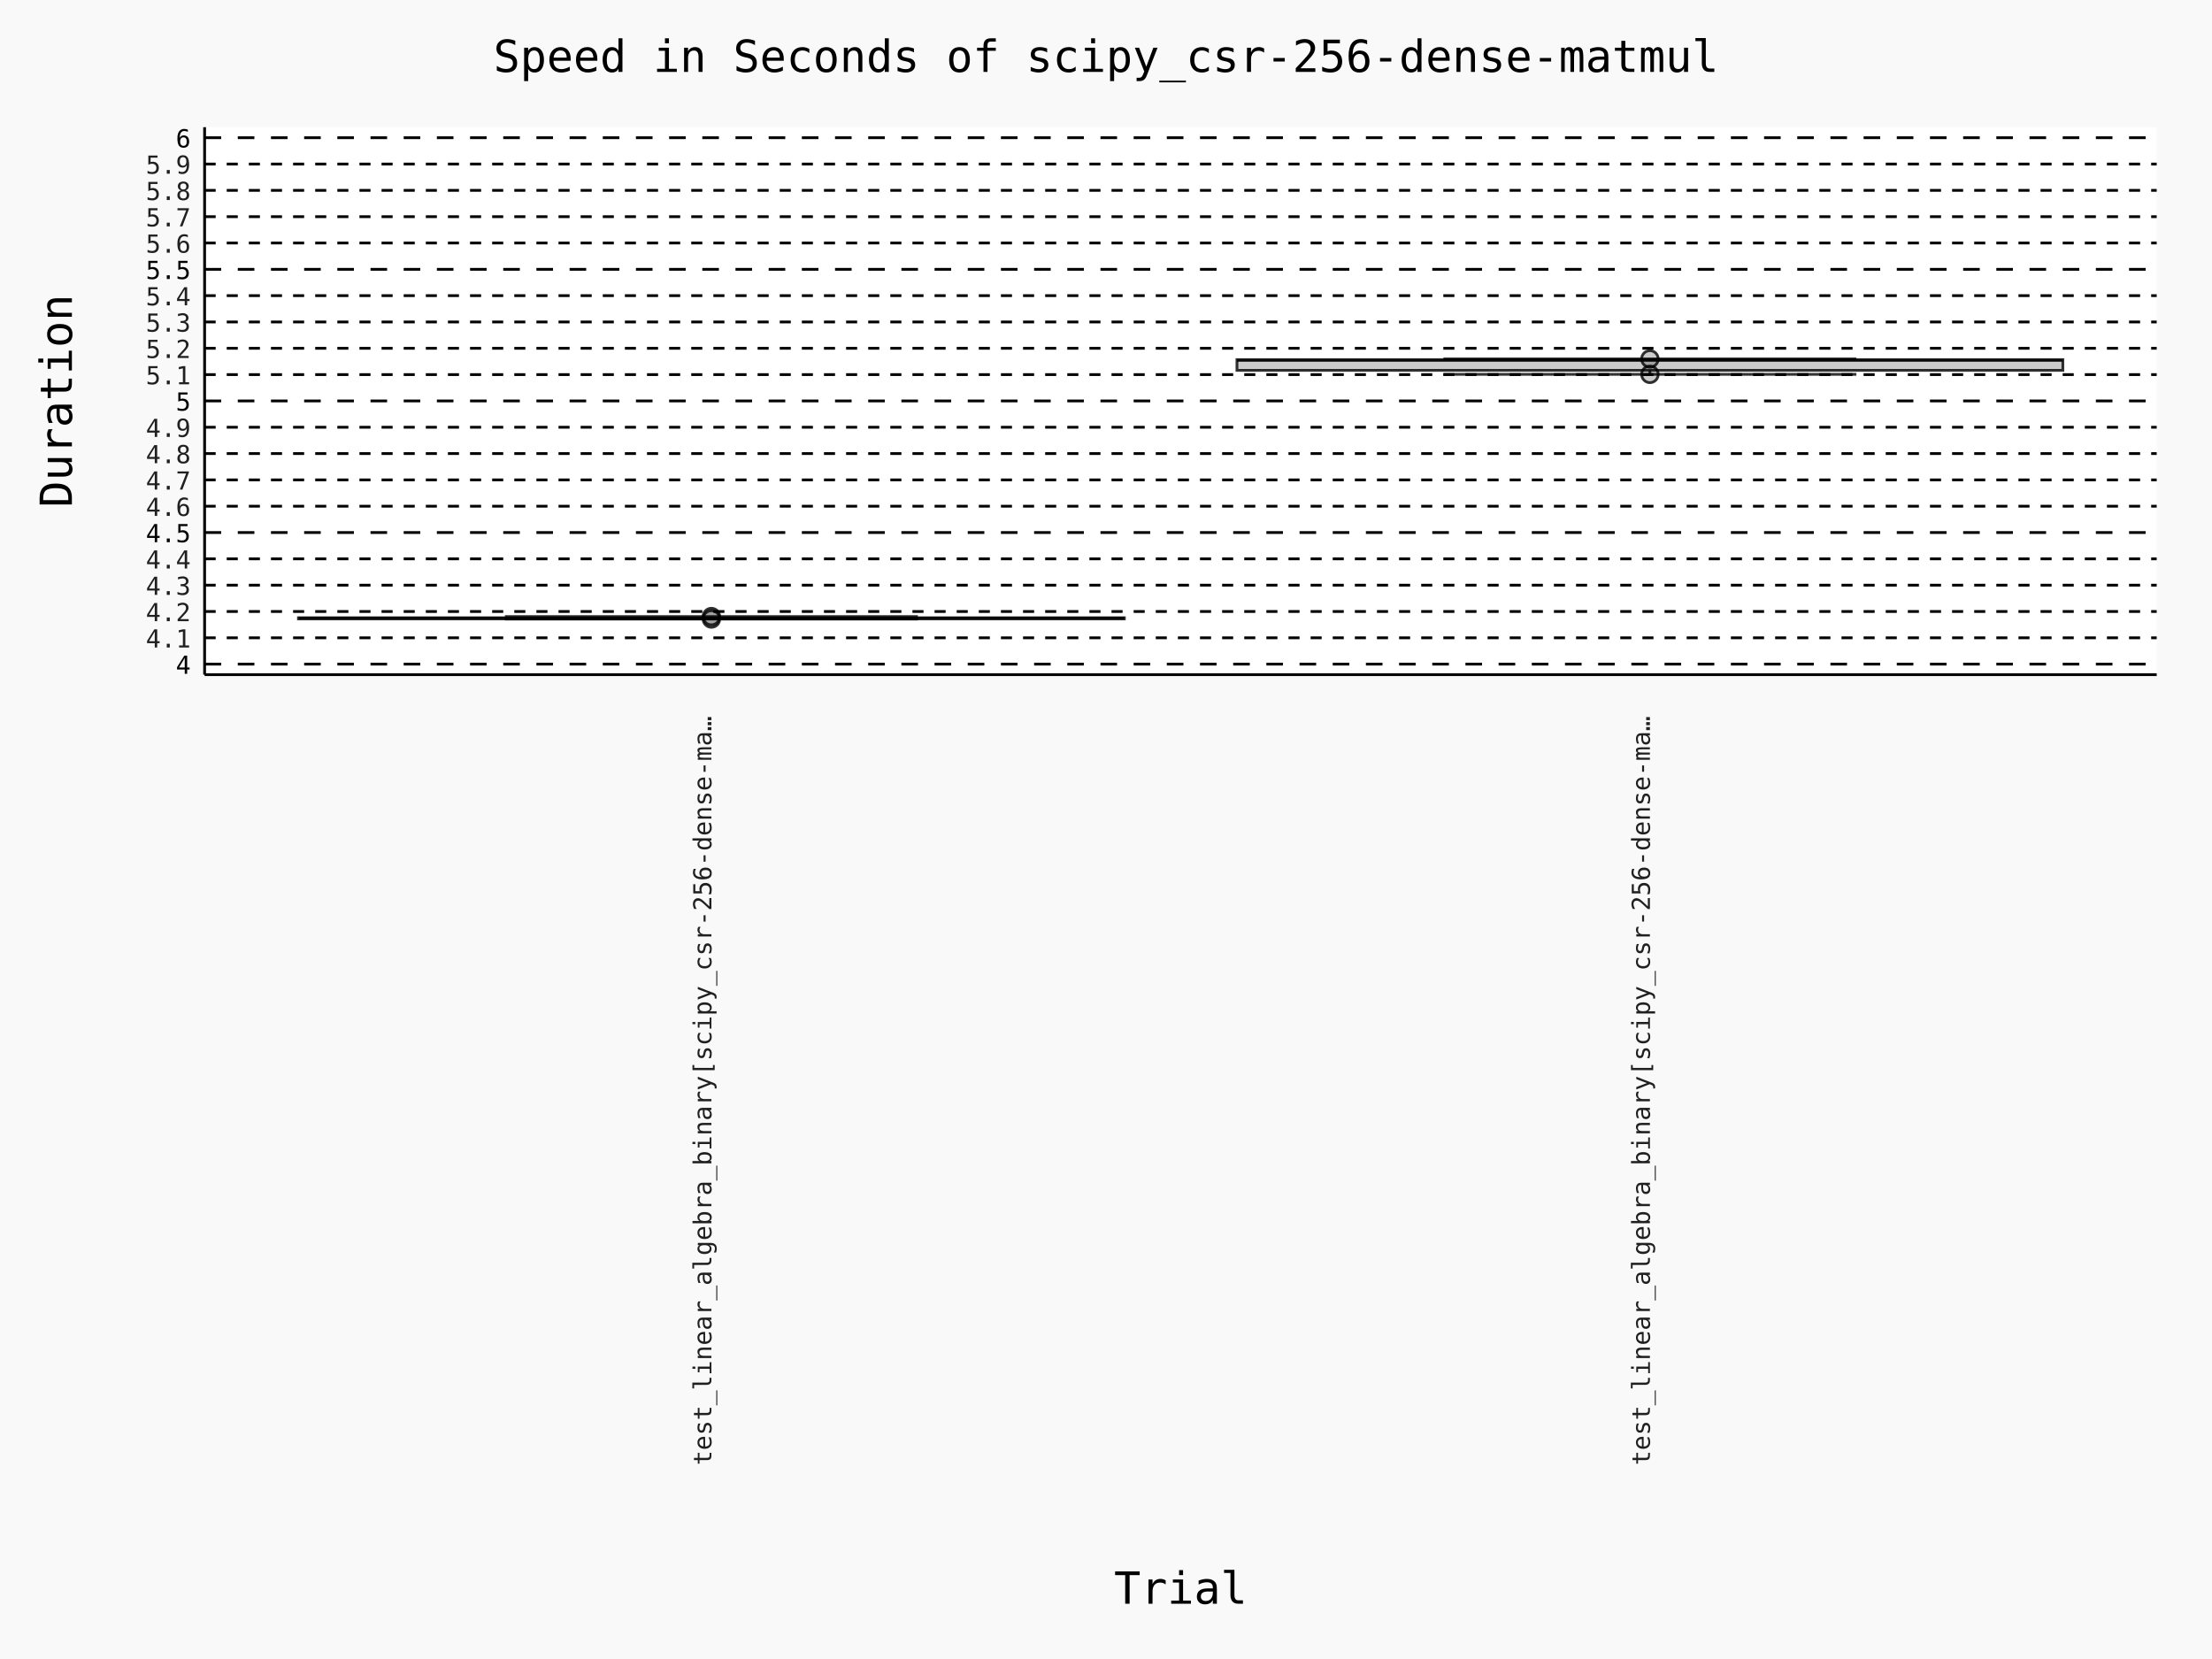
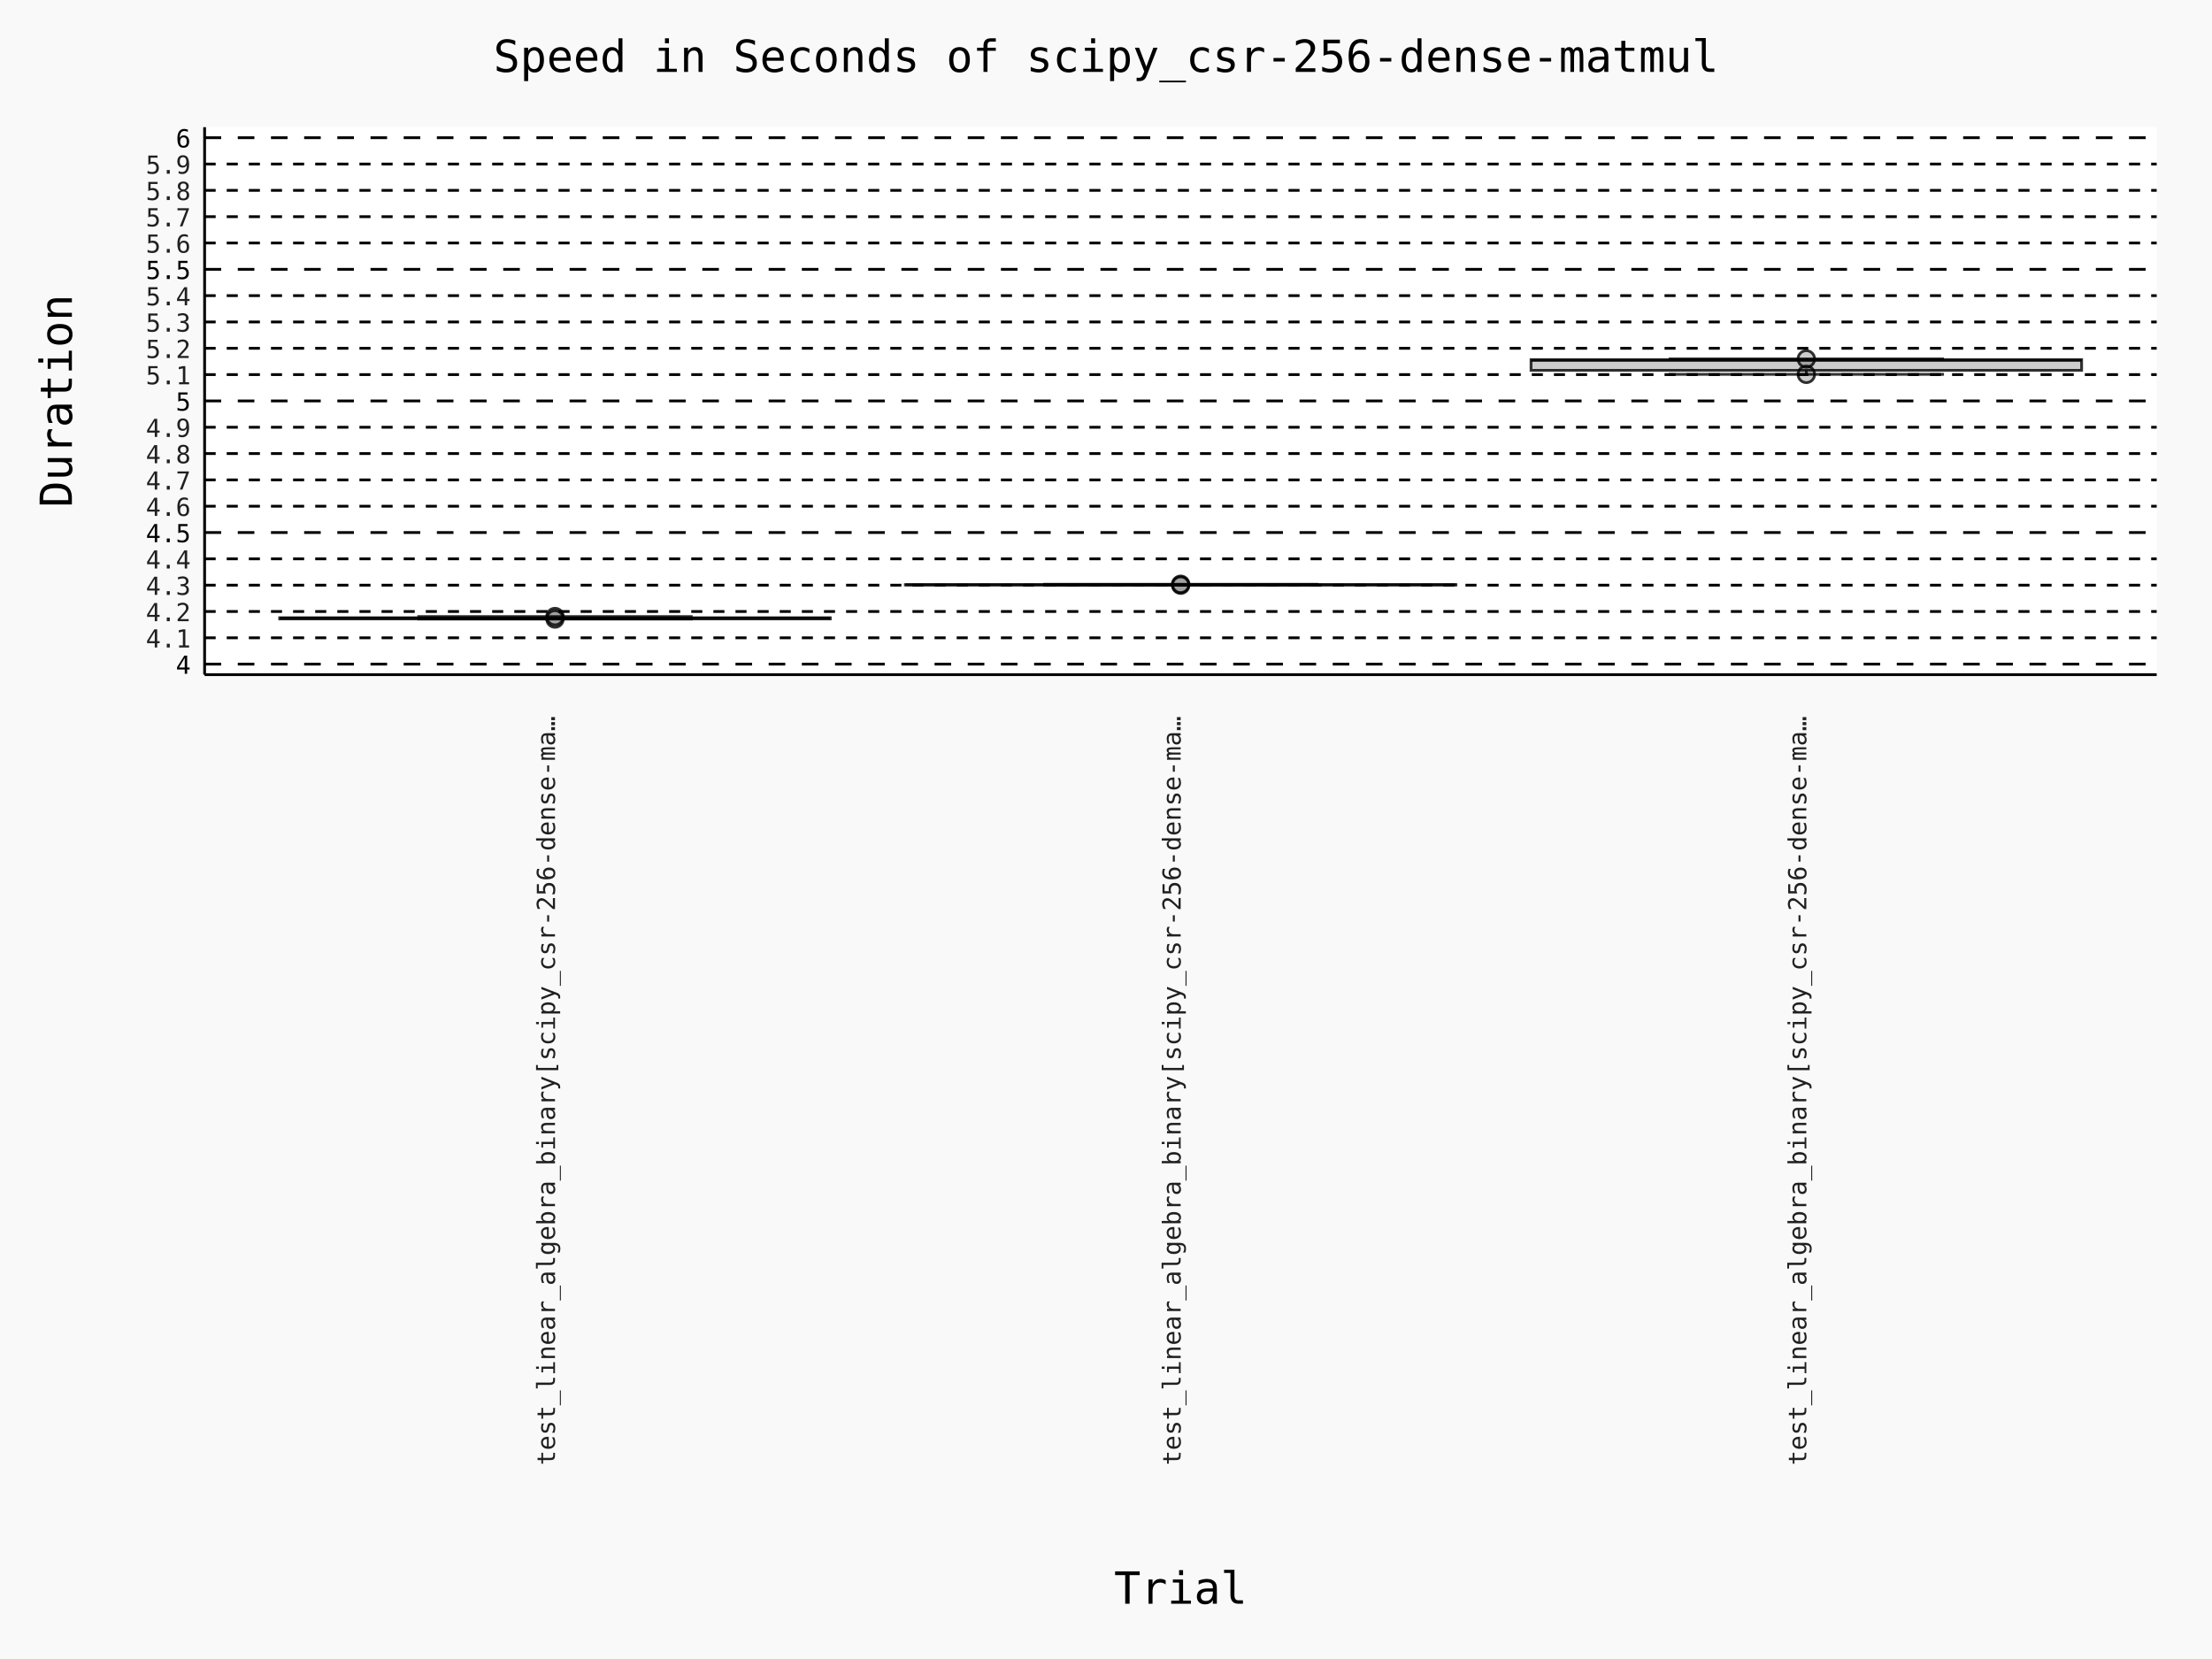
- <svg xmlns="http://www.w3.org/2000/svg" id="chart-959991da-b51d-4a6f-b5c6-9f5161bdff9c" class="pygal-chart" viewBox="0 0 800 600">
+ <svg xmlns="http://www.w3.org/2000/svg" id="chart-4769d13e-d758-43d7-bb3f-3f4200836b5b" class="pygal-chart" viewBox="0 0 800 600">
  <defs>
-     <style type="text/css">#chart-959991da-b51d-4a6f-b5c6-9f5161bdff9c{-webkit-user-select:none;-webkit-font-smoothing:antialiased;font-family:Consolas,"Deja Vu Sans Mono","Bitstream Vera Sans Mono","Courier New",monospace}#chart-959991da-b51d-4a6f-b5c6-9f5161bdff9c .title{font-family:Consolas,"Deja Vu Sans Mono","Bitstream Vera Sans Mono","Courier New",monospace;font-size:16px}#chart-959991da-b51d-4a6f-b5c6-9f5161bdff9c .legends .legend text{font-family:Consolas,"Deja Vu Sans Mono","Bitstream Vera Sans Mono","Courier New",monospace;font-size:14px}#chart-959991da-b51d-4a6f-b5c6-9f5161bdff9c .axis text{font-family:Consolas,"Deja Vu Sans Mono","Bitstream Vera Sans Mono","Courier New",monospace;font-size:10px}#chart-959991da-b51d-4a6f-b5c6-9f5161bdff9c .axis text.major{font-family:Consolas,"Deja Vu Sans Mono","Bitstream Vera Sans Mono","Courier New",monospace;font-size:10px}#chart-959991da-b51d-4a6f-b5c6-9f5161bdff9c .text-overlay text.value{font-family:Consolas,"Deja Vu Sans Mono","Bitstream Vera Sans Mono","Courier New",monospace;font-size:16px}#chart-959991da-b51d-4a6f-b5c6-9f5161bdff9c .text-overlay text.label{font-family:Consolas,"Deja Vu Sans Mono","Bitstream Vera Sans Mono","Courier New",monospace;font-size:10px}#chart-959991da-b51d-4a6f-b5c6-9f5161bdff9c .tooltip{font-family:Consolas,"Deja Vu Sans Mono","Bitstream Vera Sans Mono","Courier New",monospace;font-size:14px}#chart-959991da-b51d-4a6f-b5c6-9f5161bdff9c text.no_data{font-family:Consolas,"Deja Vu Sans Mono","Bitstream Vera Sans Mono","Courier New",monospace;font-size:64px}
- #chart-959991da-b51d-4a6f-b5c6-9f5161bdff9c{background-color:rgba(249,249,249,1)}#chart-959991da-b51d-4a6f-b5c6-9f5161bdff9c path,#chart-959991da-b51d-4a6f-b5c6-9f5161bdff9c line,#chart-959991da-b51d-4a6f-b5c6-9f5161bdff9c rect,#chart-959991da-b51d-4a6f-b5c6-9f5161bdff9c circle{-webkit-transition:150ms;-moz-transition:150ms;transition:150ms}#chart-959991da-b51d-4a6f-b5c6-9f5161bdff9c .graph &gt; .background{fill:rgba(249,249,249,1)}#chart-959991da-b51d-4a6f-b5c6-9f5161bdff9c .plot &gt; .background{fill:rgba(255,255,255,1)}#chart-959991da-b51d-4a6f-b5c6-9f5161bdff9c .graph{fill:rgba(0,0,0,.87)}#chart-959991da-b51d-4a6f-b5c6-9f5161bdff9c text.no_data{fill:rgba(0,0,0,1)}#chart-959991da-b51d-4a6f-b5c6-9f5161bdff9c .title{fill:rgba(0,0,0,1)}#chart-959991da-b51d-4a6f-b5c6-9f5161bdff9c .legends .legend text{fill:rgba(0,0,0,.87)}#chart-959991da-b51d-4a6f-b5c6-9f5161bdff9c .legends .legend:hover text{fill:rgba(0,0,0,1)}#chart-959991da-b51d-4a6f-b5c6-9f5161bdff9c .axis .line{stroke:rgba(0,0,0,1)}#chart-959991da-b51d-4a6f-b5c6-9f5161bdff9c .axis .guide.line{stroke:rgba(0,0,0,.54)}#chart-959991da-b51d-4a6f-b5c6-9f5161bdff9c .axis .major.line{stroke:rgba(0,0,0,.87)}#chart-959991da-b51d-4a6f-b5c6-9f5161bdff9c .axis text.major{fill:rgba(0,0,0,1)}#chart-959991da-b51d-4a6f-b5c6-9f5161bdff9c .axis.y .guides:hover .guide.line,#chart-959991da-b51d-4a6f-b5c6-9f5161bdff9c .line-graph .axis.x .guides:hover .guide.line,#chart-959991da-b51d-4a6f-b5c6-9f5161bdff9c .stackedline-graph .axis.x .guides:hover .guide.line,#chart-959991da-b51d-4a6f-b5c6-9f5161bdff9c .xy-graph .axis.x .guides:hover .guide.line{stroke:rgba(0,0,0,1)}#chart-959991da-b51d-4a6f-b5c6-9f5161bdff9c .axis .guides:hover text{fill:rgba(0,0,0,1)}#chart-959991da-b51d-4a6f-b5c6-9f5161bdff9c .reactive{fill-opacity:.7;stroke-opacity:.8;stroke-width:1}#chart-959991da-b51d-4a6f-b5c6-9f5161bdff9c .ci{stroke:rgba(0,0,0,.87)}#chart-959991da-b51d-4a6f-b5c6-9f5161bdff9c .reactive.active,#chart-959991da-b51d-4a6f-b5c6-9f5161bdff9c .active .reactive{fill-opacity:.8;stroke-opacity:.9;stroke-width:4}#chart-959991da-b51d-4a6f-b5c6-9f5161bdff9c .ci .reactive.active{stroke-width:1.5}#chart-959991da-b51d-4a6f-b5c6-9f5161bdff9c .series text{fill:rgba(0,0,0,1)}#chart-959991da-b51d-4a6f-b5c6-9f5161bdff9c .tooltip rect{fill:rgba(255,255,255,1);stroke:rgba(0,0,0,1);-webkit-transition:opacity 150ms;-moz-transition:opacity 150ms;transition:opacity 150ms}#chart-959991da-b51d-4a6f-b5c6-9f5161bdff9c .tooltip .label{fill:rgba(0,0,0,.87)}#chart-959991da-b51d-4a6f-b5c6-9f5161bdff9c .tooltip .label{fill:rgba(0,0,0,.87)}#chart-959991da-b51d-4a6f-b5c6-9f5161bdff9c .tooltip .legend{font-size:.8em;fill:rgba(0,0,0,.54)}#chart-959991da-b51d-4a6f-b5c6-9f5161bdff9c .tooltip .x_label{font-size:.6em;fill:rgba(0,0,0,1)}#chart-959991da-b51d-4a6f-b5c6-9f5161bdff9c .tooltip .xlink{font-size:.5em;text-decoration:underline}#chart-959991da-b51d-4a6f-b5c6-9f5161bdff9c .tooltip .value{font-size:1.5em}#chart-959991da-b51d-4a6f-b5c6-9f5161bdff9c .bound{font-size:.5em}#chart-959991da-b51d-4a6f-b5c6-9f5161bdff9c .max-value{font-size:.75em;fill:rgba(0,0,0,.54)}#chart-959991da-b51d-4a6f-b5c6-9f5161bdff9c .map-element{fill:rgba(255,255,255,1);stroke:rgba(0,0,0,.54) !important}#chart-959991da-b51d-4a6f-b5c6-9f5161bdff9c .map-element .reactive{fill-opacity:inherit;stroke-opacity:inherit}#chart-959991da-b51d-4a6f-b5c6-9f5161bdff9c .color-0,#chart-959991da-b51d-4a6f-b5c6-9f5161bdff9c .color-0 a:visited{stroke:#000000;fill:#000000}#chart-959991da-b51d-4a6f-b5c6-9f5161bdff9c .color-1,#chart-959991da-b51d-4a6f-b5c6-9f5161bdff9c .color-1 a:visited{stroke:#000000;fill:#000000}#chart-959991da-b51d-4a6f-b5c6-9f5161bdff9c .text-overlay .color-0 text{fill:white}#chart-959991da-b51d-4a6f-b5c6-9f5161bdff9c .text-overlay .color-1 text{fill:white}
- #chart-959991da-b51d-4a6f-b5c6-9f5161bdff9c text.no_data{text-anchor:middle}#chart-959991da-b51d-4a6f-b5c6-9f5161bdff9c .guide.line{fill:none}#chart-959991da-b51d-4a6f-b5c6-9f5161bdff9c .centered{text-anchor:middle}#chart-959991da-b51d-4a6f-b5c6-9f5161bdff9c .title{text-anchor:middle}#chart-959991da-b51d-4a6f-b5c6-9f5161bdff9c .legends .legend text{fill-opacity:1}#chart-959991da-b51d-4a6f-b5c6-9f5161bdff9c .axis.x text{text-anchor:middle}#chart-959991da-b51d-4a6f-b5c6-9f5161bdff9c .axis.x:not(.web) text[transform]{text-anchor:start}#chart-959991da-b51d-4a6f-b5c6-9f5161bdff9c .axis.x:not(.web) text[transform].backwards{text-anchor:end}#chart-959991da-b51d-4a6f-b5c6-9f5161bdff9c .axis.y text{text-anchor:end}#chart-959991da-b51d-4a6f-b5c6-9f5161bdff9c .axis.y text[transform].backwards{text-anchor:start}#chart-959991da-b51d-4a6f-b5c6-9f5161bdff9c .axis.y2 text{text-anchor:start}#chart-959991da-b51d-4a6f-b5c6-9f5161bdff9c .axis.y2 text[transform].backwards{text-anchor:end}#chart-959991da-b51d-4a6f-b5c6-9f5161bdff9c .axis .guide.line{stroke-dasharray:4,4;stroke:black}#chart-959991da-b51d-4a6f-b5c6-9f5161bdff9c .axis .major.guide.line{stroke-dasharray:6,6;stroke:black}#chart-959991da-b51d-4a6f-b5c6-9f5161bdff9c .horizontal .axis.y .guide.line,#chart-959991da-b51d-4a6f-b5c6-9f5161bdff9c .horizontal .axis.y2 .guide.line,#chart-959991da-b51d-4a6f-b5c6-9f5161bdff9c .vertical .axis.x .guide.line{opacity:0}#chart-959991da-b51d-4a6f-b5c6-9f5161bdff9c .horizontal .axis.always_show .guide.line,#chart-959991da-b51d-4a6f-b5c6-9f5161bdff9c .vertical .axis.always_show .guide.line{opacity:1 !important}#chart-959991da-b51d-4a6f-b5c6-9f5161bdff9c .axis.y .guides:hover .guide.line,#chart-959991da-b51d-4a6f-b5c6-9f5161bdff9c .axis.y2 .guides:hover .guide.line,#chart-959991da-b51d-4a6f-b5c6-9f5161bdff9c .axis.x .guides:hover .guide.line{opacity:1}#chart-959991da-b51d-4a6f-b5c6-9f5161bdff9c .axis .guides:hover text{opacity:1}#chart-959991da-b51d-4a6f-b5c6-9f5161bdff9c .nofill{fill:none}#chart-959991da-b51d-4a6f-b5c6-9f5161bdff9c .subtle-fill{fill-opacity:.2}#chart-959991da-b51d-4a6f-b5c6-9f5161bdff9c .dot{stroke-width:1px;fill-opacity:1;stroke-opacity:1}#chart-959991da-b51d-4a6f-b5c6-9f5161bdff9c .dot.active{stroke-width:5px}#chart-959991da-b51d-4a6f-b5c6-9f5161bdff9c .dot.negative{fill:transparent}#chart-959991da-b51d-4a6f-b5c6-9f5161bdff9c text,#chart-959991da-b51d-4a6f-b5c6-9f5161bdff9c tspan{stroke:none !important}#chart-959991da-b51d-4a6f-b5c6-9f5161bdff9c .series text.active{opacity:1}#chart-959991da-b51d-4a6f-b5c6-9f5161bdff9c .tooltip rect{fill-opacity:.95;stroke-width:.5}#chart-959991da-b51d-4a6f-b5c6-9f5161bdff9c .tooltip text{fill-opacity:1}#chart-959991da-b51d-4a6f-b5c6-9f5161bdff9c .showable{visibility:hidden}#chart-959991da-b51d-4a6f-b5c6-9f5161bdff9c .showable.shown{visibility:visible}#chart-959991da-b51d-4a6f-b5c6-9f5161bdff9c .gauge-background{fill:rgba(229,229,229,1);stroke:none}#chart-959991da-b51d-4a6f-b5c6-9f5161bdff9c .bg-lines{stroke:rgba(249,249,249,1);stroke-width:2px}
+     <style type="text/css">#chart-4769d13e-d758-43d7-bb3f-3f4200836b5b{-webkit-user-select:none;-webkit-font-smoothing:antialiased;font-family:Consolas,"Deja Vu Sans Mono","Bitstream Vera Sans Mono","Courier New",monospace}#chart-4769d13e-d758-43d7-bb3f-3f4200836b5b .title{font-family:Consolas,"Deja Vu Sans Mono","Bitstream Vera Sans Mono","Courier New",monospace;font-size:16px}#chart-4769d13e-d758-43d7-bb3f-3f4200836b5b .legends .legend text{font-family:Consolas,"Deja Vu Sans Mono","Bitstream Vera Sans Mono","Courier New",monospace;font-size:14px}#chart-4769d13e-d758-43d7-bb3f-3f4200836b5b .axis text{font-family:Consolas,"Deja Vu Sans Mono","Bitstream Vera Sans Mono","Courier New",monospace;font-size:10px}#chart-4769d13e-d758-43d7-bb3f-3f4200836b5b .axis text.major{font-family:Consolas,"Deja Vu Sans Mono","Bitstream Vera Sans Mono","Courier New",monospace;font-size:10px}#chart-4769d13e-d758-43d7-bb3f-3f4200836b5b .text-overlay text.value{font-family:Consolas,"Deja Vu Sans Mono","Bitstream Vera Sans Mono","Courier New",monospace;font-size:16px}#chart-4769d13e-d758-43d7-bb3f-3f4200836b5b .text-overlay text.label{font-family:Consolas,"Deja Vu Sans Mono","Bitstream Vera Sans Mono","Courier New",monospace;font-size:10px}#chart-4769d13e-d758-43d7-bb3f-3f4200836b5b .tooltip{font-family:Consolas,"Deja Vu Sans Mono","Bitstream Vera Sans Mono","Courier New",monospace;font-size:14px}#chart-4769d13e-d758-43d7-bb3f-3f4200836b5b text.no_data{font-family:Consolas,"Deja Vu Sans Mono","Bitstream Vera Sans Mono","Courier New",monospace;font-size:64px}
+ #chart-4769d13e-d758-43d7-bb3f-3f4200836b5b{background-color:rgba(249,249,249,1)}#chart-4769d13e-d758-43d7-bb3f-3f4200836b5b path,#chart-4769d13e-d758-43d7-bb3f-3f4200836b5b line,#chart-4769d13e-d758-43d7-bb3f-3f4200836b5b rect,#chart-4769d13e-d758-43d7-bb3f-3f4200836b5b circle{-webkit-transition:150ms;-moz-transition:150ms;transition:150ms}#chart-4769d13e-d758-43d7-bb3f-3f4200836b5b .graph &gt; .background{fill:rgba(249,249,249,1)}#chart-4769d13e-d758-43d7-bb3f-3f4200836b5b .plot &gt; .background{fill:rgba(255,255,255,1)}#chart-4769d13e-d758-43d7-bb3f-3f4200836b5b .graph{fill:rgba(0,0,0,.87)}#chart-4769d13e-d758-43d7-bb3f-3f4200836b5b text.no_data{fill:rgba(0,0,0,1)}#chart-4769d13e-d758-43d7-bb3f-3f4200836b5b .title{fill:rgba(0,0,0,1)}#chart-4769d13e-d758-43d7-bb3f-3f4200836b5b .legends .legend text{fill:rgba(0,0,0,.87)}#chart-4769d13e-d758-43d7-bb3f-3f4200836b5b .legends .legend:hover text{fill:rgba(0,0,0,1)}#chart-4769d13e-d758-43d7-bb3f-3f4200836b5b .axis .line{stroke:rgba(0,0,0,1)}#chart-4769d13e-d758-43d7-bb3f-3f4200836b5b .axis .guide.line{stroke:rgba(0,0,0,.54)}#chart-4769d13e-d758-43d7-bb3f-3f4200836b5b .axis .major.line{stroke:rgba(0,0,0,.87)}#chart-4769d13e-d758-43d7-bb3f-3f4200836b5b .axis text.major{fill:rgba(0,0,0,1)}#chart-4769d13e-d758-43d7-bb3f-3f4200836b5b .axis.y .guides:hover .guide.line,#chart-4769d13e-d758-43d7-bb3f-3f4200836b5b .line-graph .axis.x .guides:hover .guide.line,#chart-4769d13e-d758-43d7-bb3f-3f4200836b5b .stackedline-graph .axis.x .guides:hover .guide.line,#chart-4769d13e-d758-43d7-bb3f-3f4200836b5b .xy-graph .axis.x .guides:hover .guide.line{stroke:rgba(0,0,0,1)}#chart-4769d13e-d758-43d7-bb3f-3f4200836b5b .axis .guides:hover text{fill:rgba(0,0,0,1)}#chart-4769d13e-d758-43d7-bb3f-3f4200836b5b .reactive{fill-opacity:.7;stroke-opacity:.8;stroke-width:1}#chart-4769d13e-d758-43d7-bb3f-3f4200836b5b .ci{stroke:rgba(0,0,0,.87)}#chart-4769d13e-d758-43d7-bb3f-3f4200836b5b .reactive.active,#chart-4769d13e-d758-43d7-bb3f-3f4200836b5b .active .reactive{fill-opacity:.8;stroke-opacity:.9;stroke-width:4}#chart-4769d13e-d758-43d7-bb3f-3f4200836b5b .ci .reactive.active{stroke-width:1.5}#chart-4769d13e-d758-43d7-bb3f-3f4200836b5b .series text{fill:rgba(0,0,0,1)}#chart-4769d13e-d758-43d7-bb3f-3f4200836b5b .tooltip rect{fill:rgba(255,255,255,1);stroke:rgba(0,0,0,1);-webkit-transition:opacity 150ms;-moz-transition:opacity 150ms;transition:opacity 150ms}#chart-4769d13e-d758-43d7-bb3f-3f4200836b5b .tooltip .label{fill:rgba(0,0,0,.87)}#chart-4769d13e-d758-43d7-bb3f-3f4200836b5b .tooltip .label{fill:rgba(0,0,0,.87)}#chart-4769d13e-d758-43d7-bb3f-3f4200836b5b .tooltip .legend{font-size:.8em;fill:rgba(0,0,0,.54)}#chart-4769d13e-d758-43d7-bb3f-3f4200836b5b .tooltip .x_label{font-size:.6em;fill:rgba(0,0,0,1)}#chart-4769d13e-d758-43d7-bb3f-3f4200836b5b .tooltip .xlink{font-size:.5em;text-decoration:underline}#chart-4769d13e-d758-43d7-bb3f-3f4200836b5b .tooltip .value{font-size:1.5em}#chart-4769d13e-d758-43d7-bb3f-3f4200836b5b .bound{font-size:.5em}#chart-4769d13e-d758-43d7-bb3f-3f4200836b5b .max-value{font-size:.75em;fill:rgba(0,0,0,.54)}#chart-4769d13e-d758-43d7-bb3f-3f4200836b5b .map-element{fill:rgba(255,255,255,1);stroke:rgba(0,0,0,.54) !important}#chart-4769d13e-d758-43d7-bb3f-3f4200836b5b .map-element .reactive{fill-opacity:inherit;stroke-opacity:inherit}#chart-4769d13e-d758-43d7-bb3f-3f4200836b5b .color-0,#chart-4769d13e-d758-43d7-bb3f-3f4200836b5b .color-0 a:visited{stroke:#000000;fill:#000000}#chart-4769d13e-d758-43d7-bb3f-3f4200836b5b .color-1,#chart-4769d13e-d758-43d7-bb3f-3f4200836b5b .color-1 a:visited{stroke:#000000;fill:#000000}#chart-4769d13e-d758-43d7-bb3f-3f4200836b5b .color-2,#chart-4769d13e-d758-43d7-bb3f-3f4200836b5b .color-2 a:visited{stroke:#000000;fill:#000000}#chart-4769d13e-d758-43d7-bb3f-3f4200836b5b .text-overlay .color-0 text{fill:white}#chart-4769d13e-d758-43d7-bb3f-3f4200836b5b .text-overlay .color-1 text{fill:white}#chart-4769d13e-d758-43d7-bb3f-3f4200836b5b .text-overlay .color-2 text{fill:white}
+ #chart-4769d13e-d758-43d7-bb3f-3f4200836b5b text.no_data{text-anchor:middle}#chart-4769d13e-d758-43d7-bb3f-3f4200836b5b .guide.line{fill:none}#chart-4769d13e-d758-43d7-bb3f-3f4200836b5b .centered{text-anchor:middle}#chart-4769d13e-d758-43d7-bb3f-3f4200836b5b .title{text-anchor:middle}#chart-4769d13e-d758-43d7-bb3f-3f4200836b5b .legends .legend text{fill-opacity:1}#chart-4769d13e-d758-43d7-bb3f-3f4200836b5b .axis.x text{text-anchor:middle}#chart-4769d13e-d758-43d7-bb3f-3f4200836b5b .axis.x:not(.web) text[transform]{text-anchor:start}#chart-4769d13e-d758-43d7-bb3f-3f4200836b5b .axis.x:not(.web) text[transform].backwards{text-anchor:end}#chart-4769d13e-d758-43d7-bb3f-3f4200836b5b .axis.y text{text-anchor:end}#chart-4769d13e-d758-43d7-bb3f-3f4200836b5b .axis.y text[transform].backwards{text-anchor:start}#chart-4769d13e-d758-43d7-bb3f-3f4200836b5b .axis.y2 text{text-anchor:start}#chart-4769d13e-d758-43d7-bb3f-3f4200836b5b .axis.y2 text[transform].backwards{text-anchor:end}#chart-4769d13e-d758-43d7-bb3f-3f4200836b5b .axis .guide.line{stroke-dasharray:4,4;stroke:black}#chart-4769d13e-d758-43d7-bb3f-3f4200836b5b .axis .major.guide.line{stroke-dasharray:6,6;stroke:black}#chart-4769d13e-d758-43d7-bb3f-3f4200836b5b .horizontal .axis.y .guide.line,#chart-4769d13e-d758-43d7-bb3f-3f4200836b5b .horizontal .axis.y2 .guide.line,#chart-4769d13e-d758-43d7-bb3f-3f4200836b5b .vertical .axis.x .guide.line{opacity:0}#chart-4769d13e-d758-43d7-bb3f-3f4200836b5b .horizontal .axis.always_show .guide.line,#chart-4769d13e-d758-43d7-bb3f-3f4200836b5b .vertical .axis.always_show .guide.line{opacity:1 !important}#chart-4769d13e-d758-43d7-bb3f-3f4200836b5b .axis.y .guides:hover .guide.line,#chart-4769d13e-d758-43d7-bb3f-3f4200836b5b .axis.y2 .guides:hover .guide.line,#chart-4769d13e-d758-43d7-bb3f-3f4200836b5b .axis.x .guides:hover .guide.line{opacity:1}#chart-4769d13e-d758-43d7-bb3f-3f4200836b5b .axis .guides:hover text{opacity:1}#chart-4769d13e-d758-43d7-bb3f-3f4200836b5b .nofill{fill:none}#chart-4769d13e-d758-43d7-bb3f-3f4200836b5b .subtle-fill{fill-opacity:.2}#chart-4769d13e-d758-43d7-bb3f-3f4200836b5b .dot{stroke-width:1px;fill-opacity:1;stroke-opacity:1}#chart-4769d13e-d758-43d7-bb3f-3f4200836b5b .dot.active{stroke-width:5px}#chart-4769d13e-d758-43d7-bb3f-3f4200836b5b .dot.negative{fill:transparent}#chart-4769d13e-d758-43d7-bb3f-3f4200836b5b text,#chart-4769d13e-d758-43d7-bb3f-3f4200836b5b tspan{stroke:none !important}#chart-4769d13e-d758-43d7-bb3f-3f4200836b5b .series text.active{opacity:1}#chart-4769d13e-d758-43d7-bb3f-3f4200836b5b .tooltip rect{fill-opacity:.95;stroke-width:.5}#chart-4769d13e-d758-43d7-bb3f-3f4200836b5b .tooltip text{fill-opacity:1}#chart-4769d13e-d758-43d7-bb3f-3f4200836b5b .showable{visibility:hidden}#chart-4769d13e-d758-43d7-bb3f-3f4200836b5b .showable.shown{visibility:visible}#chart-4769d13e-d758-43d7-bb3f-3f4200836b5b .gauge-background{fill:rgba(229,229,229,1);stroke:none}#chart-4769d13e-d758-43d7-bb3f-3f4200836b5b .bg-lines{stroke:rgba(249,249,249,1);stroke-width:2px}
.tooltip .value{font-size:1em !important}.axis text{font-size:9px !important}</style>
  </defs>
  <g class="graph custombox-graph vertical">
    <rect x="0" y="0" width="800" height="600" class="background" />
    <g transform="translate(74, 46)" class="plot">
      <rect x="0" y="0" width="706.0" height="198.0" class="background" />
      <g class="axis y always_show">
        <path d="M0 198 h706" class="line" />
        <g class="guides">
          <path d="M0 194.192 h706" class="major guide line" />
          <text x="-5" y="197.692" class="major">4</text>
        </g>
        <g class="guides">
          <path d="M0 184.673 h706" class="guide line" />
          <text x="-5" y="188.173" class="">4.1</text>
        </g>
        <g class="guides">
          <path d="M0 175.154 h706" class="guide line" />
          <text x="-5" y="178.654" class="">4.2</text>
        </g>
        <g class="guides">
          <path d="M0 165.635 h706" class="guide line" />
          <text x="-5" y="169.135" class="">4.3</text>
        </g>
        <g class="guides">
          <path d="M0 156.115 h706" class="guide line" />
          <text x="-5" y="159.615" class="">4.4</text>
        </g>
        <g class="guides">
          <path d="M0 146.596 h706" class="major guide line" />
          <text x="-5" y="150.096" class="major">4.5</text>
        </g>
        <g class="guides">
          <path d="M0 137.077 h706" class="guide line" />
          <text x="-5" y="140.577" class="">4.6</text>
        </g>
        <g class="guides">
          <path d="M0 127.558 h706" class="guide line" />
          <text x="-5" y="131.058" class="">4.7</text>
        </g>
        <g class="guides">
          <path d="M0 118.038 h706" class="guide line" />
          <text x="-5" y="121.538" class="">4.8</text>
        </g>
        <g class="guides">
          <path d="M0 108.519 h706" class="guide line" />
          <text x="-5" y="112.019" class="">4.9</text>
        </g>
        <g class="guides">
          <path d="M0 99 h706" class="major guide line" />
          <text x="-5" y="102.5" class="major">5</text>
        </g>
        <g class="guides">
          <path d="M0 89.481 h706" class="guide line" />
          <text x="-5" y="92.981" class="">5.1</text>
        </g>
        <g class="guides">
          <path d="M0 79.962 h706" class="guide line" />
          <text x="-5" y="83.462" class="">5.2</text>
        </g>
        <g class="guides">
          <path d="M0 70.442 h706" class="guide line" />
          <text x="-5" y="73.942" class="">5.3</text>
        </g>
        <g class="guides">
          <path d="M0 60.923 h706" class="guide line" />
          <text x="-5" y="64.423" class="">5.4</text>
        </g>
        <g class="guides">
          <path d="M0 51.404 h706" class="major guide line" />
          <text x="-5" y="54.904" class="major">5.5</text>
        </g>
        <g class="guides">
          <path d="M0 41.885 h706" class="guide line" />
          <text x="-5" y="45.385" class="">5.6</text>
        </g>
        <g class="guides">
          <path d="M0 32.365 h706" class="guide line" />
          <text x="-5" y="35.865" class="">5.7</text>
        </g>
        <g class="guides">
          <path d="M0 22.846 h706" class="guide line" />
          <text x="-5" y="26.346" class="">5.8</text>
        </g>
        <g class="guides">
          <path d="M0 13.327 h706" class="guide line" />
          <text x="-5" y="16.827" class="">5.9</text>
        </g>
        <g class="guides">
          <path d="M0 3.808 h706" class="major guide line" />
          <text x="-5" y="7.308" class="major">6</text>
        </g>
      </g>
      <g class="axis x">
        <path d="M0 0 v198" class="line" />
        <g class="guides">
-           <path d="M183.288 0 v198" class="guide line" />
-           <text x="183.288" y="213.0" class="backwards" transform="rotate(270 183.2885 213)">test_linear_algebra_binary[scipy_csr-256-dense-ma…</text>
+           <path d="M126.718 0 v198" class="guide line" />
+           <text x="126.718" y="213.0" class="backwards" transform="rotate(270 126.7179 213)">test_linear_algebra_binary[scipy_csr-256-dense-ma…</text>
        </g>
        <g class="guides">
-           <path d="M522.712 0 v198" class="guide line" />
-           <text x="522.712" y="213.0" class="backwards" transform="rotate(270 522.7115 213)">test_linear_algebra_binary[scipy_csr-256-dense-ma…</text>
+           <path d="M353 0 v198" class="guide line" />
+           <text x="353.0" y="213.0" class="backwards" transform="rotate(270 353 213)">test_linear_algebra_binary[scipy_csr-256-dense-ma…</text>
+         </g>
+         <g class="guides">
+           <path d="M579.282 0 v198" class="guide line" />
+           <text x="579.282" y="213.0" class="backwards" transform="rotate(270 579.2821 213)">test_linear_algebra_binary[scipy_csr-256-dense-ma…</text>
        </g>
      </g>
      <g class="series serie-0 color-0">
        <g class="boxes">
          <g class="box">
-             <path stroke-width="3" d="M108.615 177.875 L257.962 177.875" class="reactive tooltip-trigger" />
-             <path stroke-width="3" d="M33.942 177.567 L332.635 177.567" class="reactive tooltip-trigger" />
-             <path stroke-width="3" d="M108.615 176.984 L257.962 176.984" class="reactive tooltip-trigger" />
-             <path stroke-width="2" d="M183.288 177.875 L183.288 177.844" class="reactive tooltip-trigger" />
-             <path stroke-width="2" d="M183.288 176.984 L183.288 177.421" class="reactive tooltip-trigger" />
-             <rect x="33.942" y="177.421" height="0.423" width="298.692" class="subtle-fill reactive tooltip-trigger" />
-             <circle cx="183.288" cy="177.875" r="3" class="subtle-fill reactive tooltip-trigger" />
-             <circle cx="183.288" cy="176.984" r="3" class="subtle-fill reactive tooltip-trigger" />
+             <path stroke-width="3" d="M76.936 177.875 L176.5 177.875" class="reactive tooltip-trigger" />
+             <path stroke-width="3" d="M27.154 177.567 L226.282 177.567" class="reactive tooltip-trigger" />
+             <path stroke-width="3" d="M76.936 176.984 L176.5 176.984" class="reactive tooltip-trigger" />
+             <path stroke-width="2" d="M126.718 177.875 L126.718 177.844" class="reactive tooltip-trigger" />
+             <path stroke-width="2" d="M126.718 176.984 L126.718 177.421" class="reactive tooltip-trigger" />
+             <rect x="27.154" y="177.421" height="0.423" width="199.128" class="subtle-fill reactive tooltip-trigger" />
+             <circle cx="126.718" cy="177.875" r="3" class="subtle-fill reactive tooltip-trigger" />
+             <circle cx="126.718" cy="176.984" r="3" class="subtle-fill reactive tooltip-trigger" />
          </g>
        </g>
      </g>
      <g class="series serie-1 color-1">
        <g class="boxes">
          <g class="box">
-             <path stroke-width="3" d="M448.038 89.385 L597.385 89.385" class="reactive tooltip-trigger" />
-             <path stroke-width="3" d="M373.365 84.352 L672.058 84.352" class="reactive tooltip-trigger" />
-             <path stroke-width="3" d="M448.038 83.816 L597.385 83.816" class="reactive tooltip-trigger" />
-             <path stroke-width="2" d="M522.712 89.385 L522.712 87.94" class="reactive tooltip-trigger" />
-             <path stroke-width="2" d="M522.712 83.816 L522.712 84.067" class="reactive tooltip-trigger" />
-             <rect x="373.365" y="84.067" height="3.873" width="298.692" class="subtle-fill reactive tooltip-trigger" />
-             <circle cx="522.712" cy="89.385" r="3" class="subtle-fill reactive tooltip-trigger" />
-             <circle cx="522.712" cy="83.816" r="3" class="subtle-fill reactive tooltip-trigger" />
+             <path stroke-width="3" d="M303.218 165.643 L402.782 165.643" class="reactive tooltip-trigger" />
+             <path stroke-width="3" d="M253.436 165.492 L452.564 165.492" class="reactive tooltip-trigger" />
+             <path stroke-width="3" d="M303.218 165.313 L402.782 165.313" class="reactive tooltip-trigger" />
+             <path stroke-width="2" d="M353 165.643 L353 165.565" class="reactive tooltip-trigger" />
+             <path stroke-width="2" d="M353 165.313 L353 165.439" class="reactive tooltip-trigger" />
+             <rect x="253.436" y="165.439" height="0.126" width="199.128" class="subtle-fill reactive tooltip-trigger" />
+             <circle cx="353" cy="165.643" r="3" class="subtle-fill reactive tooltip-trigger" />
+             <circle cx="353" cy="165.313" r="3" class="subtle-fill reactive tooltip-trigger" />
+           </g>
+         </g>
+       </g>
+       <g class="series serie-2 color-2">
+         <g class="boxes">
+           <g class="box">
+             <path stroke-width="3" d="M529.5 89.385 L629.064 89.385" class="reactive tooltip-trigger" />
+             <path stroke-width="3" d="M479.718 84.352 L678.846 84.352" class="reactive tooltip-trigger" />
+             <path stroke-width="3" d="M529.5 83.816 L629.064 83.816" class="reactive tooltip-trigger" />
+             <path stroke-width="2" d="M579.282 89.385 L579.282 87.94" class="reactive tooltip-trigger" />
+             <path stroke-width="2" d="M579.282 83.816 L579.282 84.067" class="reactive tooltip-trigger" />
+             <rect x="479.718" y="84.067" height="3.873" width="199.128" class="subtle-fill reactive tooltip-trigger" />
+             <circle cx="579.282" cy="89.385" r="3" class="subtle-fill reactive tooltip-trigger" />
+             <circle cx="579.282" cy="83.816" r="3" class="subtle-fill reactive tooltip-trigger" />
          </g>
        </g>
      </g>
    </g>
    <g class="titles">
      <text x="400.0" y="26" class="title plot_title">Speed in Seconds of scipy_csr-256-dense-matmul</text>
      <text x="427.0" y="580.0" class="title">Trial</text>
      <text x="0" y="171.0" class="title" transform="rotate(-90 0 145)">Duration</text>
    </g>
    <g transform="translate(74, 46)" class="plot overlay">
      <g class="series serie-0 color-0" />
      <g class="series serie-1 color-1" />
+       <g class="series serie-2 color-2" />
    </g>
    <g transform="translate(74, 46)" class="plot text-overlay">
      <g class="series serie-0 color-0" />
      <g class="series serie-1 color-1" />
+       <g class="series serie-2 color-2" />
    </g>
    <g transform="translate(74, 46)" class="plot tooltip-overlay">
      <g transform="translate(0 0)" style="opacity: 0" class="tooltip">
        <rect rx="0" ry="0" width="0" height="0" class="tooltip-box" />
        <g class="text" />
      </g>
    </g>
  </g>
</svg>
